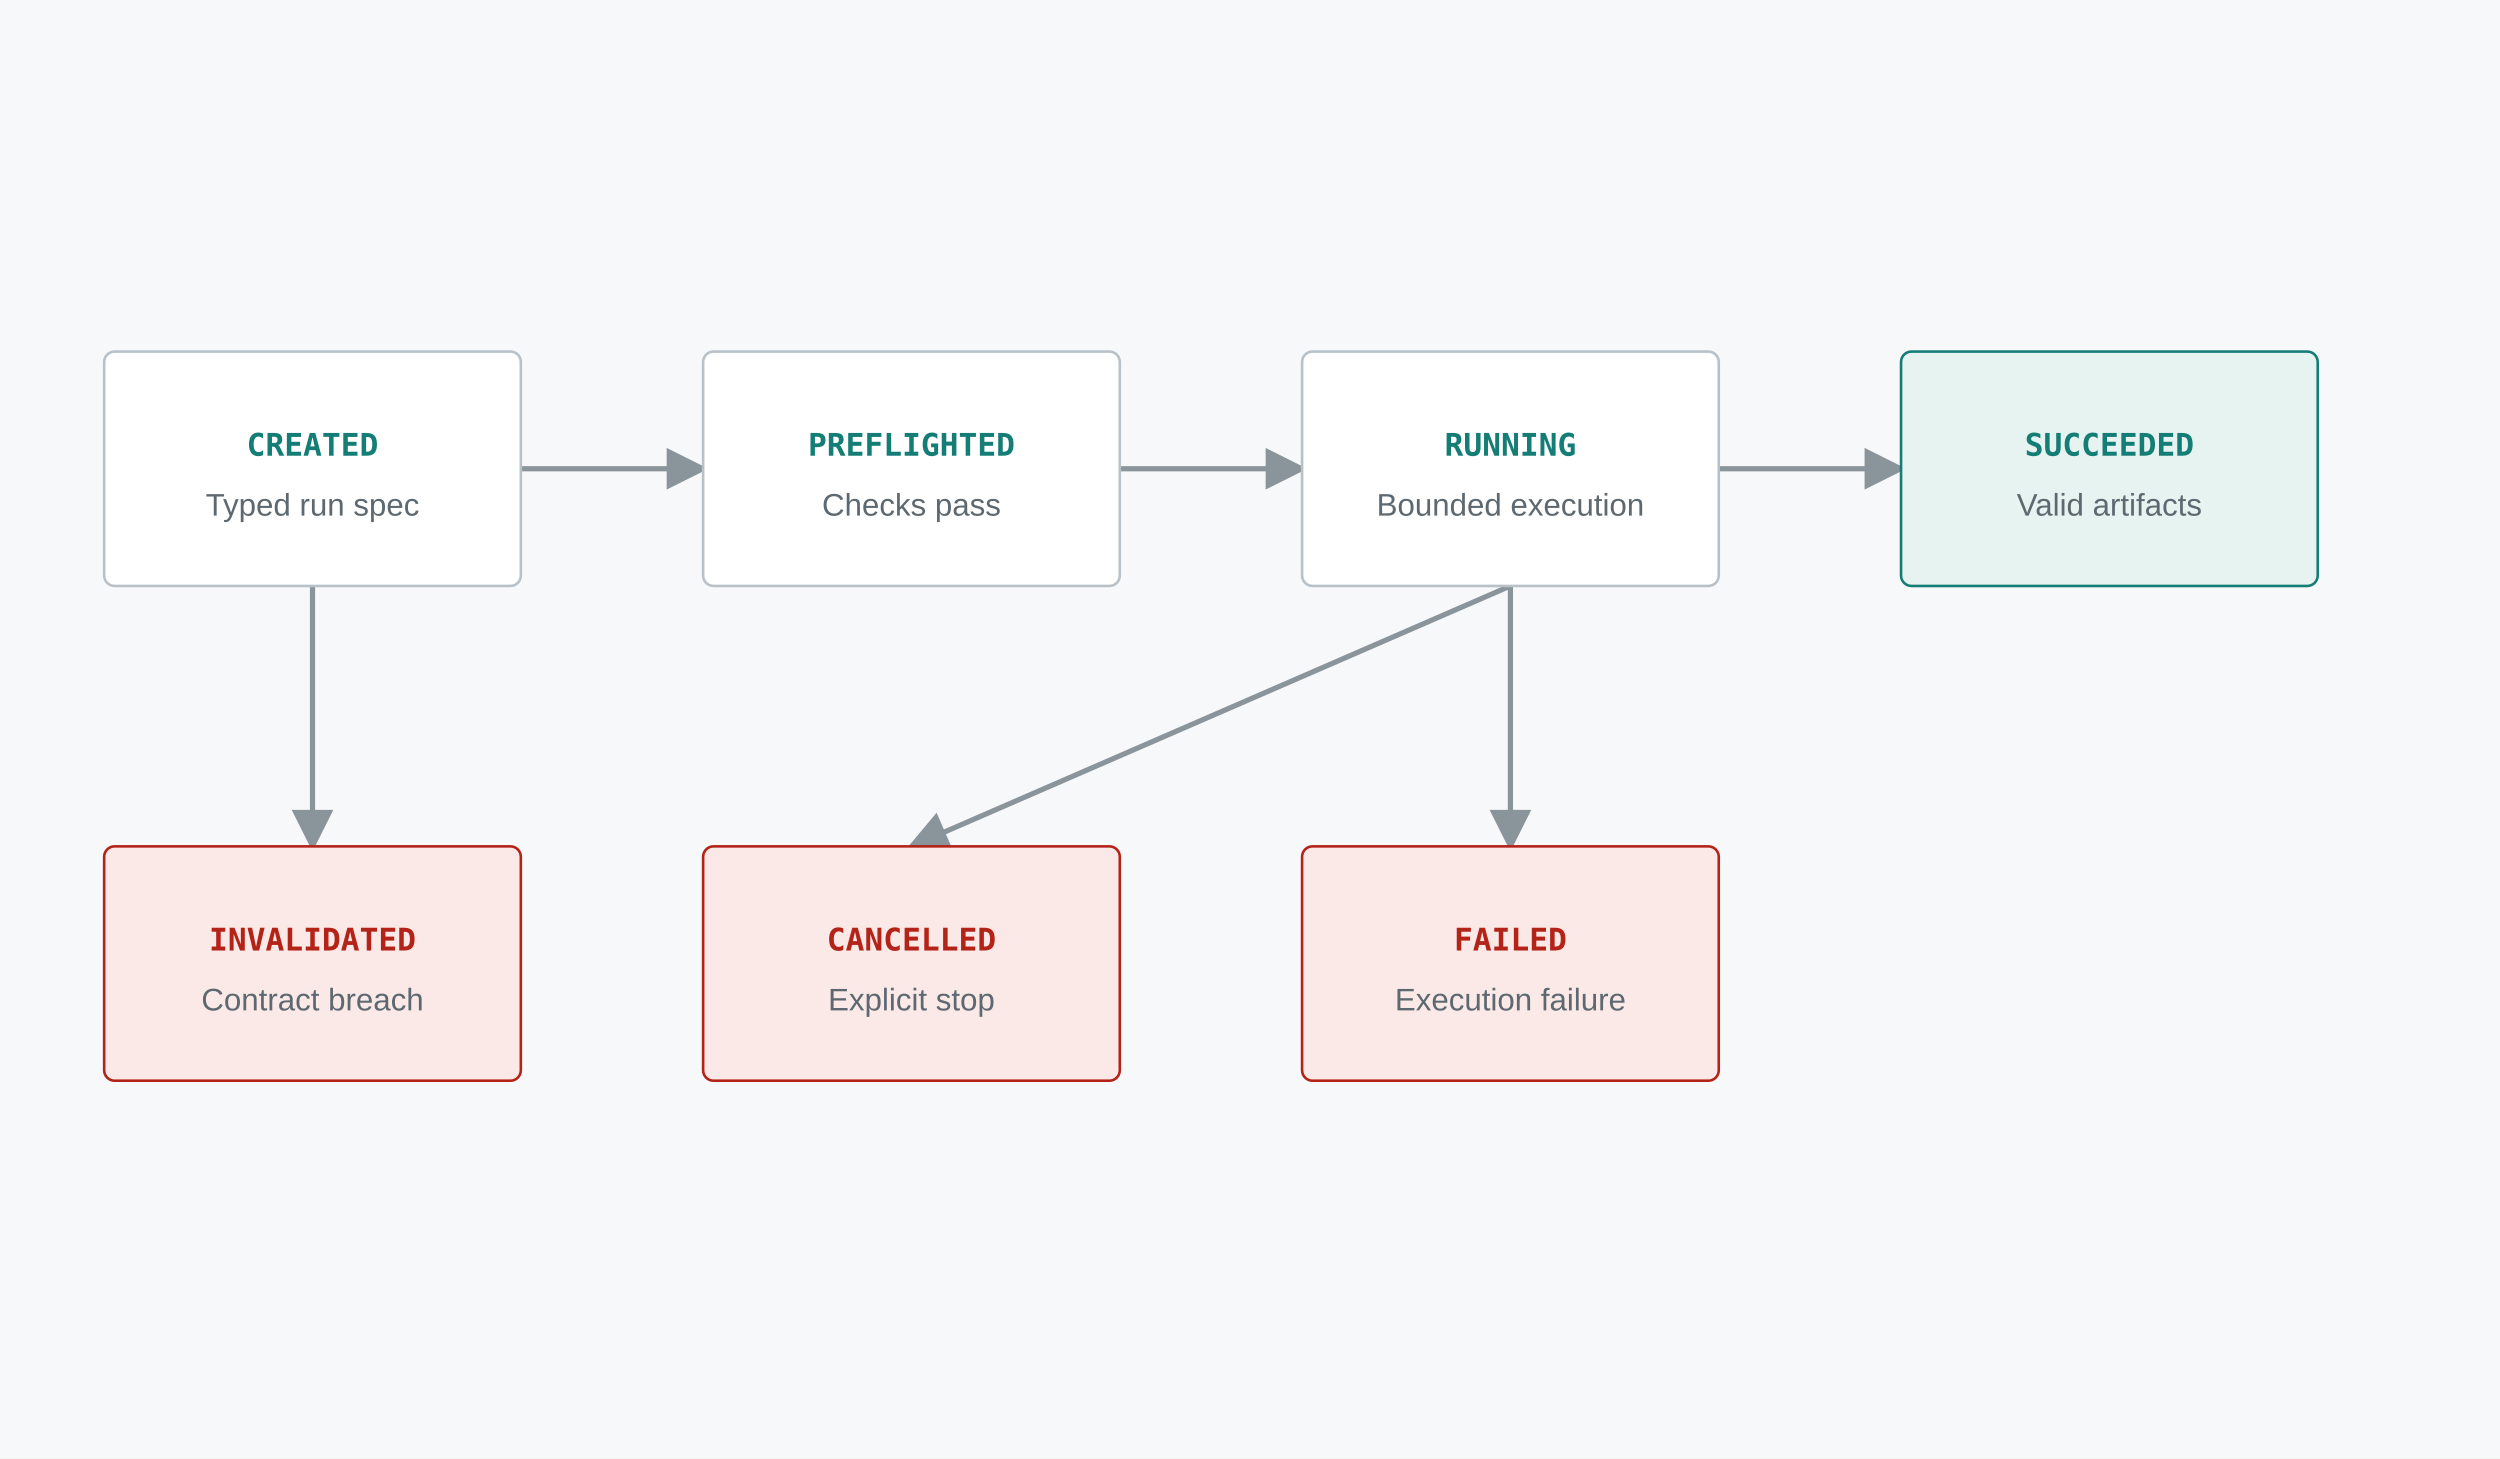
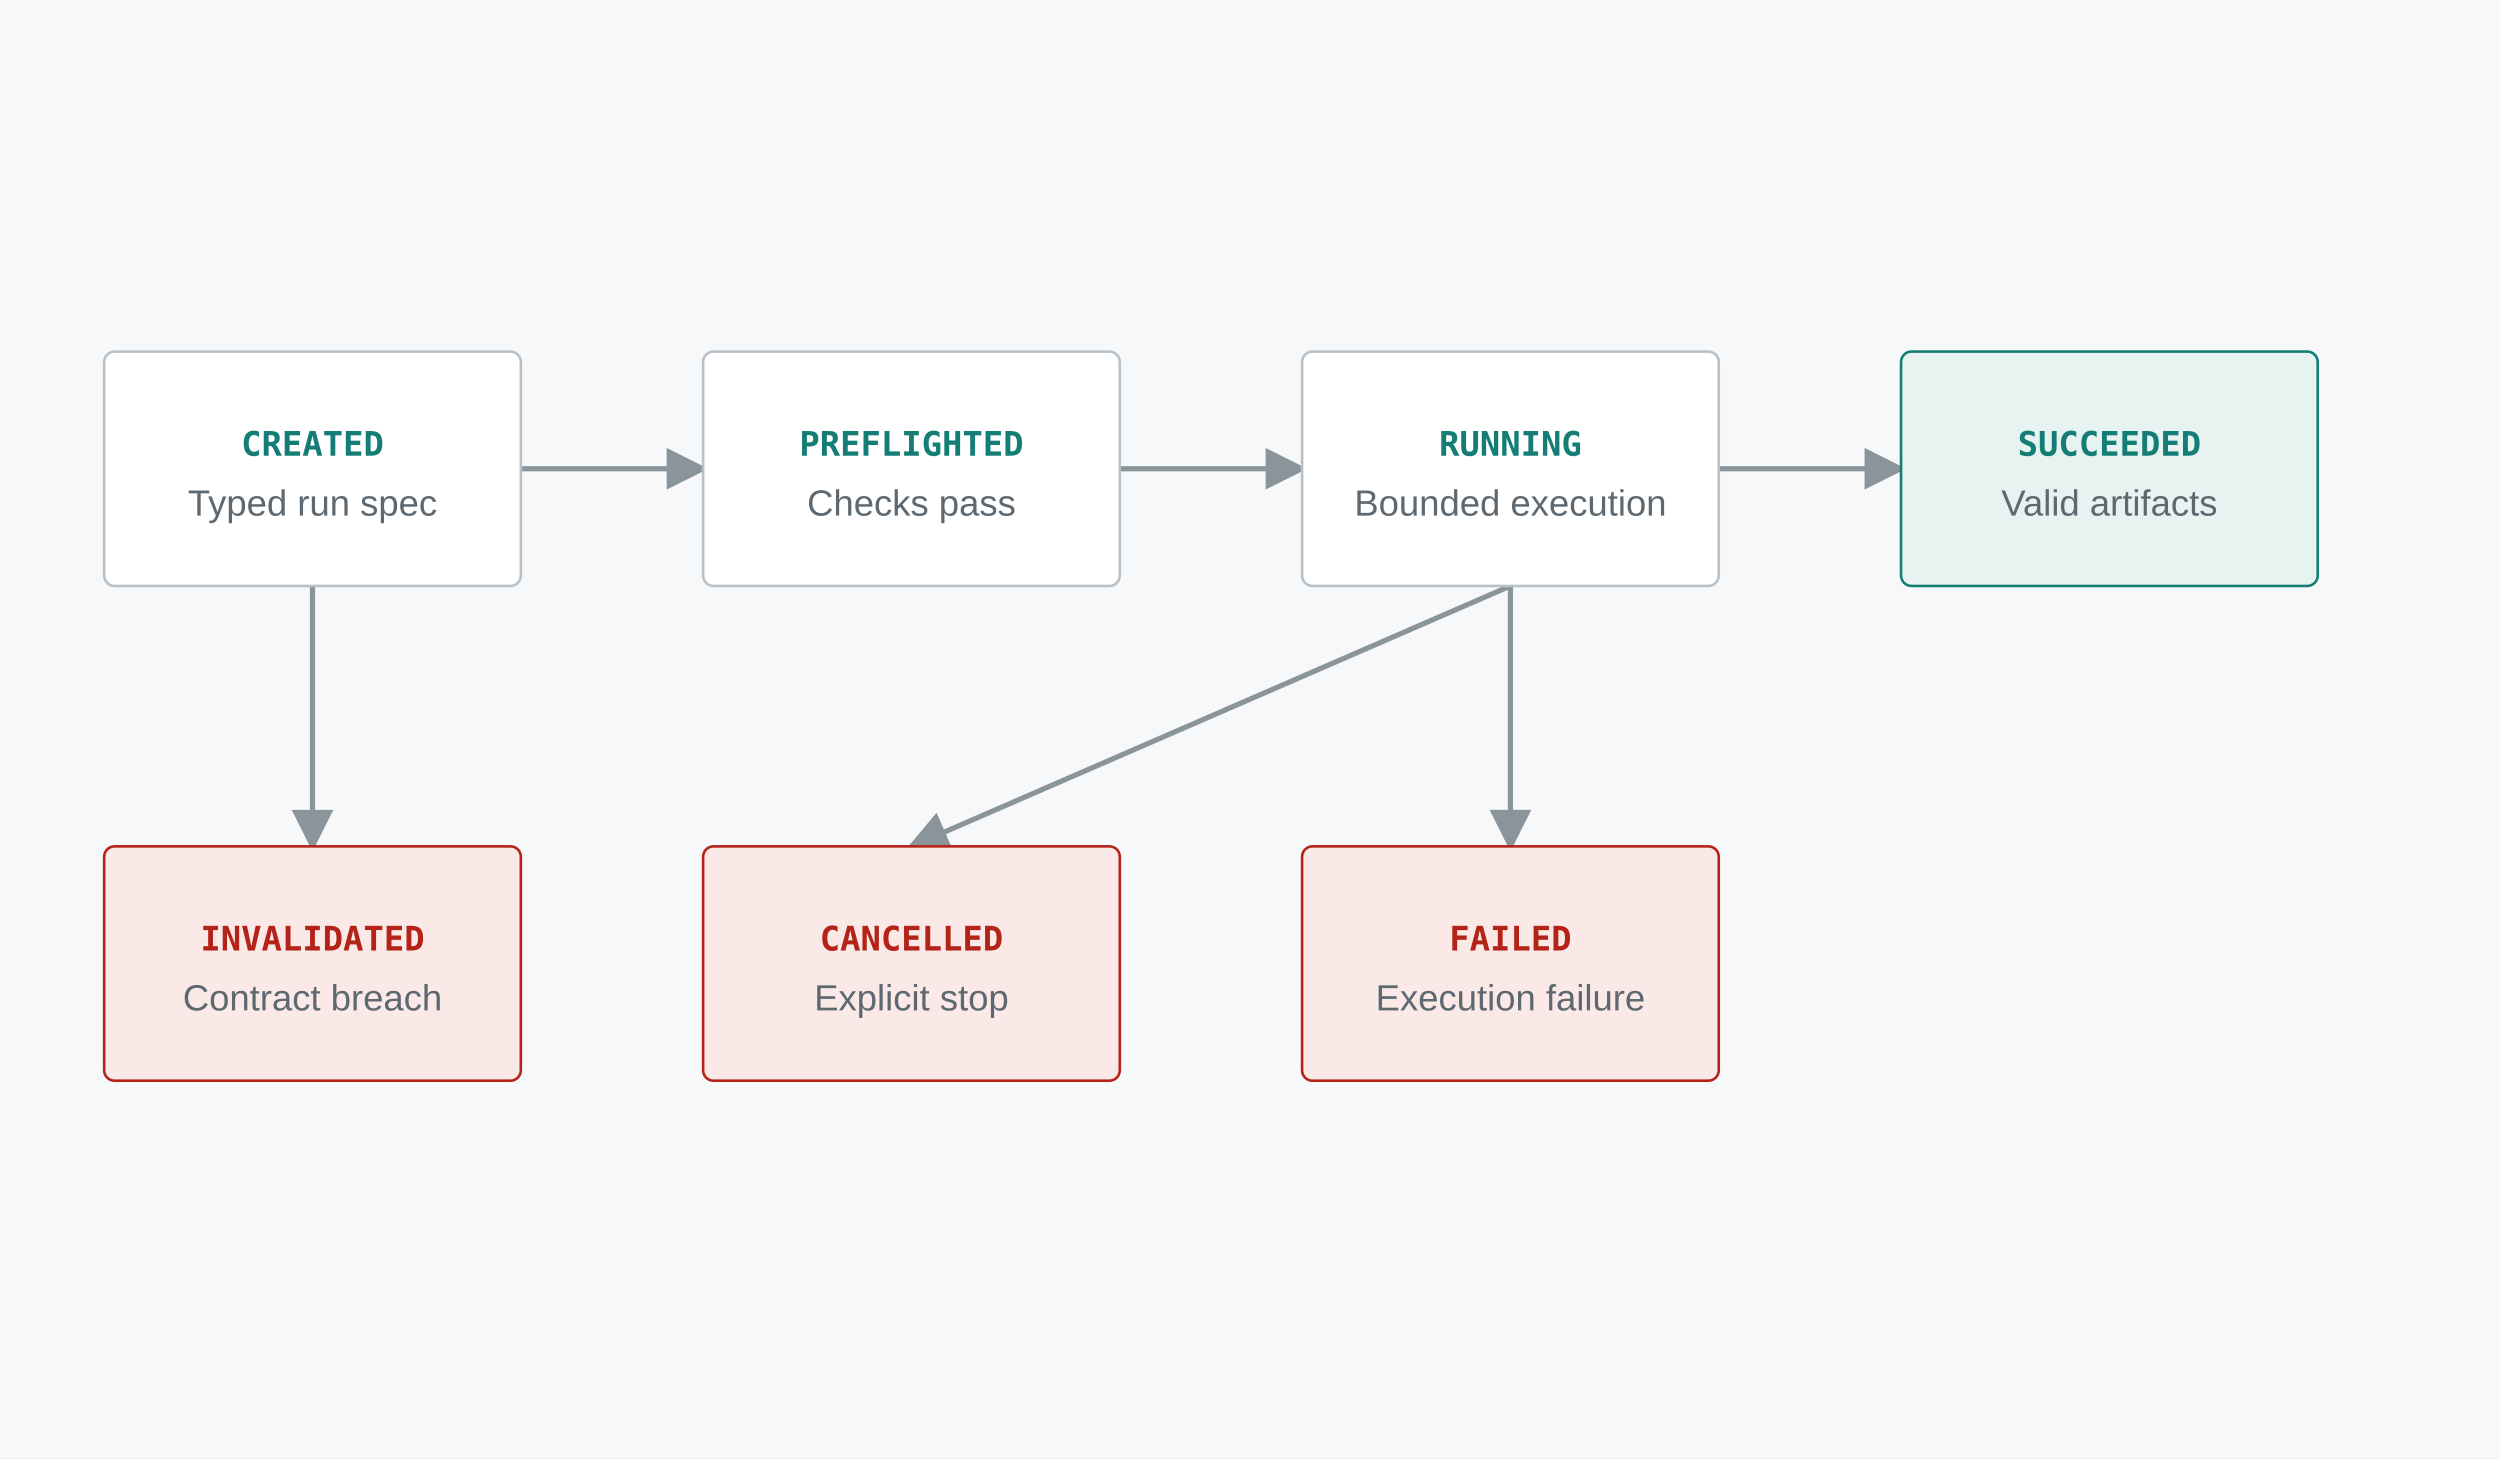
<svg xmlns="http://www.w3.org/2000/svg" viewBox="0 0 960 560" role="img" aria-labelledby="title desc">
  <defs>
    <marker id="a" markerWidth="8" markerHeight="8" refX="7" refY="4" orient="auto">
      <path d="M0 0L8 4L0 8Z" fill="#8a949b" />
    </marker>
  </defs>
  <rect width="960" height="560" fill="#f7f8fa" />
  <g font-family="Segoe UI,Arial,sans-serif" text-anchor="middle">
    <g fill="none" stroke="#8a949b" stroke-width="2" marker-end="url(#a)">
      <path d="M200 180H270" />
      <path d="M430 180H500" />
      <path d="M660 180H730" />
      <path d="M580 225V325" />
      <path d="M580 225L350 325" />
      <path d="M120 225V325" />
    </g>
    <g fill="#fff" stroke="#b8c1c8">
      <rect x="40" y="135" width="160" height="90" rx="4" />
      <rect x="270" y="135" width="160" height="90" rx="4" />
      <rect x="500" y="135" width="160" height="90" rx="4" />
    </g>
    <rect x="730" y="135" width="160" height="90" rx="4" fill="#e7f3f1" stroke="#147d75" />
    <g fill="#fbe9e7" stroke="#b42318">
      <rect x="40" y="325" width="160" height="90" rx="4" />
      <rect x="270" y="325" width="160" height="90" rx="4" />
      <rect x="500" y="325" width="160" height="90" rx="4" />
    </g>
-     <g font-family="Cascadia Mono,Consolas,monospace" font-size="12" font-weight="700">
+     <g font-family="Cascadia Mono,Consolas,monospace" font-size="13" font-weight="700">
      <text x="120" y="175" fill="#147d75">CREATED</text>
      <text x="350" y="175" fill="#147d75">PREFLIGHTED</text>
      <text x="580" y="175" fill="#147d75">RUNNING</text>
      <text x="810" y="175" fill="#147d75">SUCCEEDED</text>
      <text x="120" y="365" fill="#b42318">INVALIDATED</text>
      <text x="350" y="365" fill="#b42318">CANCELLED</text>
      <text x="580" y="365" fill="#b42318">FAILED</text>
    </g>
-     <g font-size="12" fill="#5d6870">
+     <g font-size="14" fill="#5d6870">
      <text x="120" y="198">Typed run spec</text>
      <text x="350" y="198">Checks pass</text>
      <text x="580" y="198">Bounded execution</text>
      <text x="810" y="198">Valid artifacts</text>
      <text x="120" y="388">Contract breach</text>
      <text x="350" y="388">Explicit stop</text>
      <text x="580" y="388">Execution failure</text>
    </g>
  </g>
</svg>
